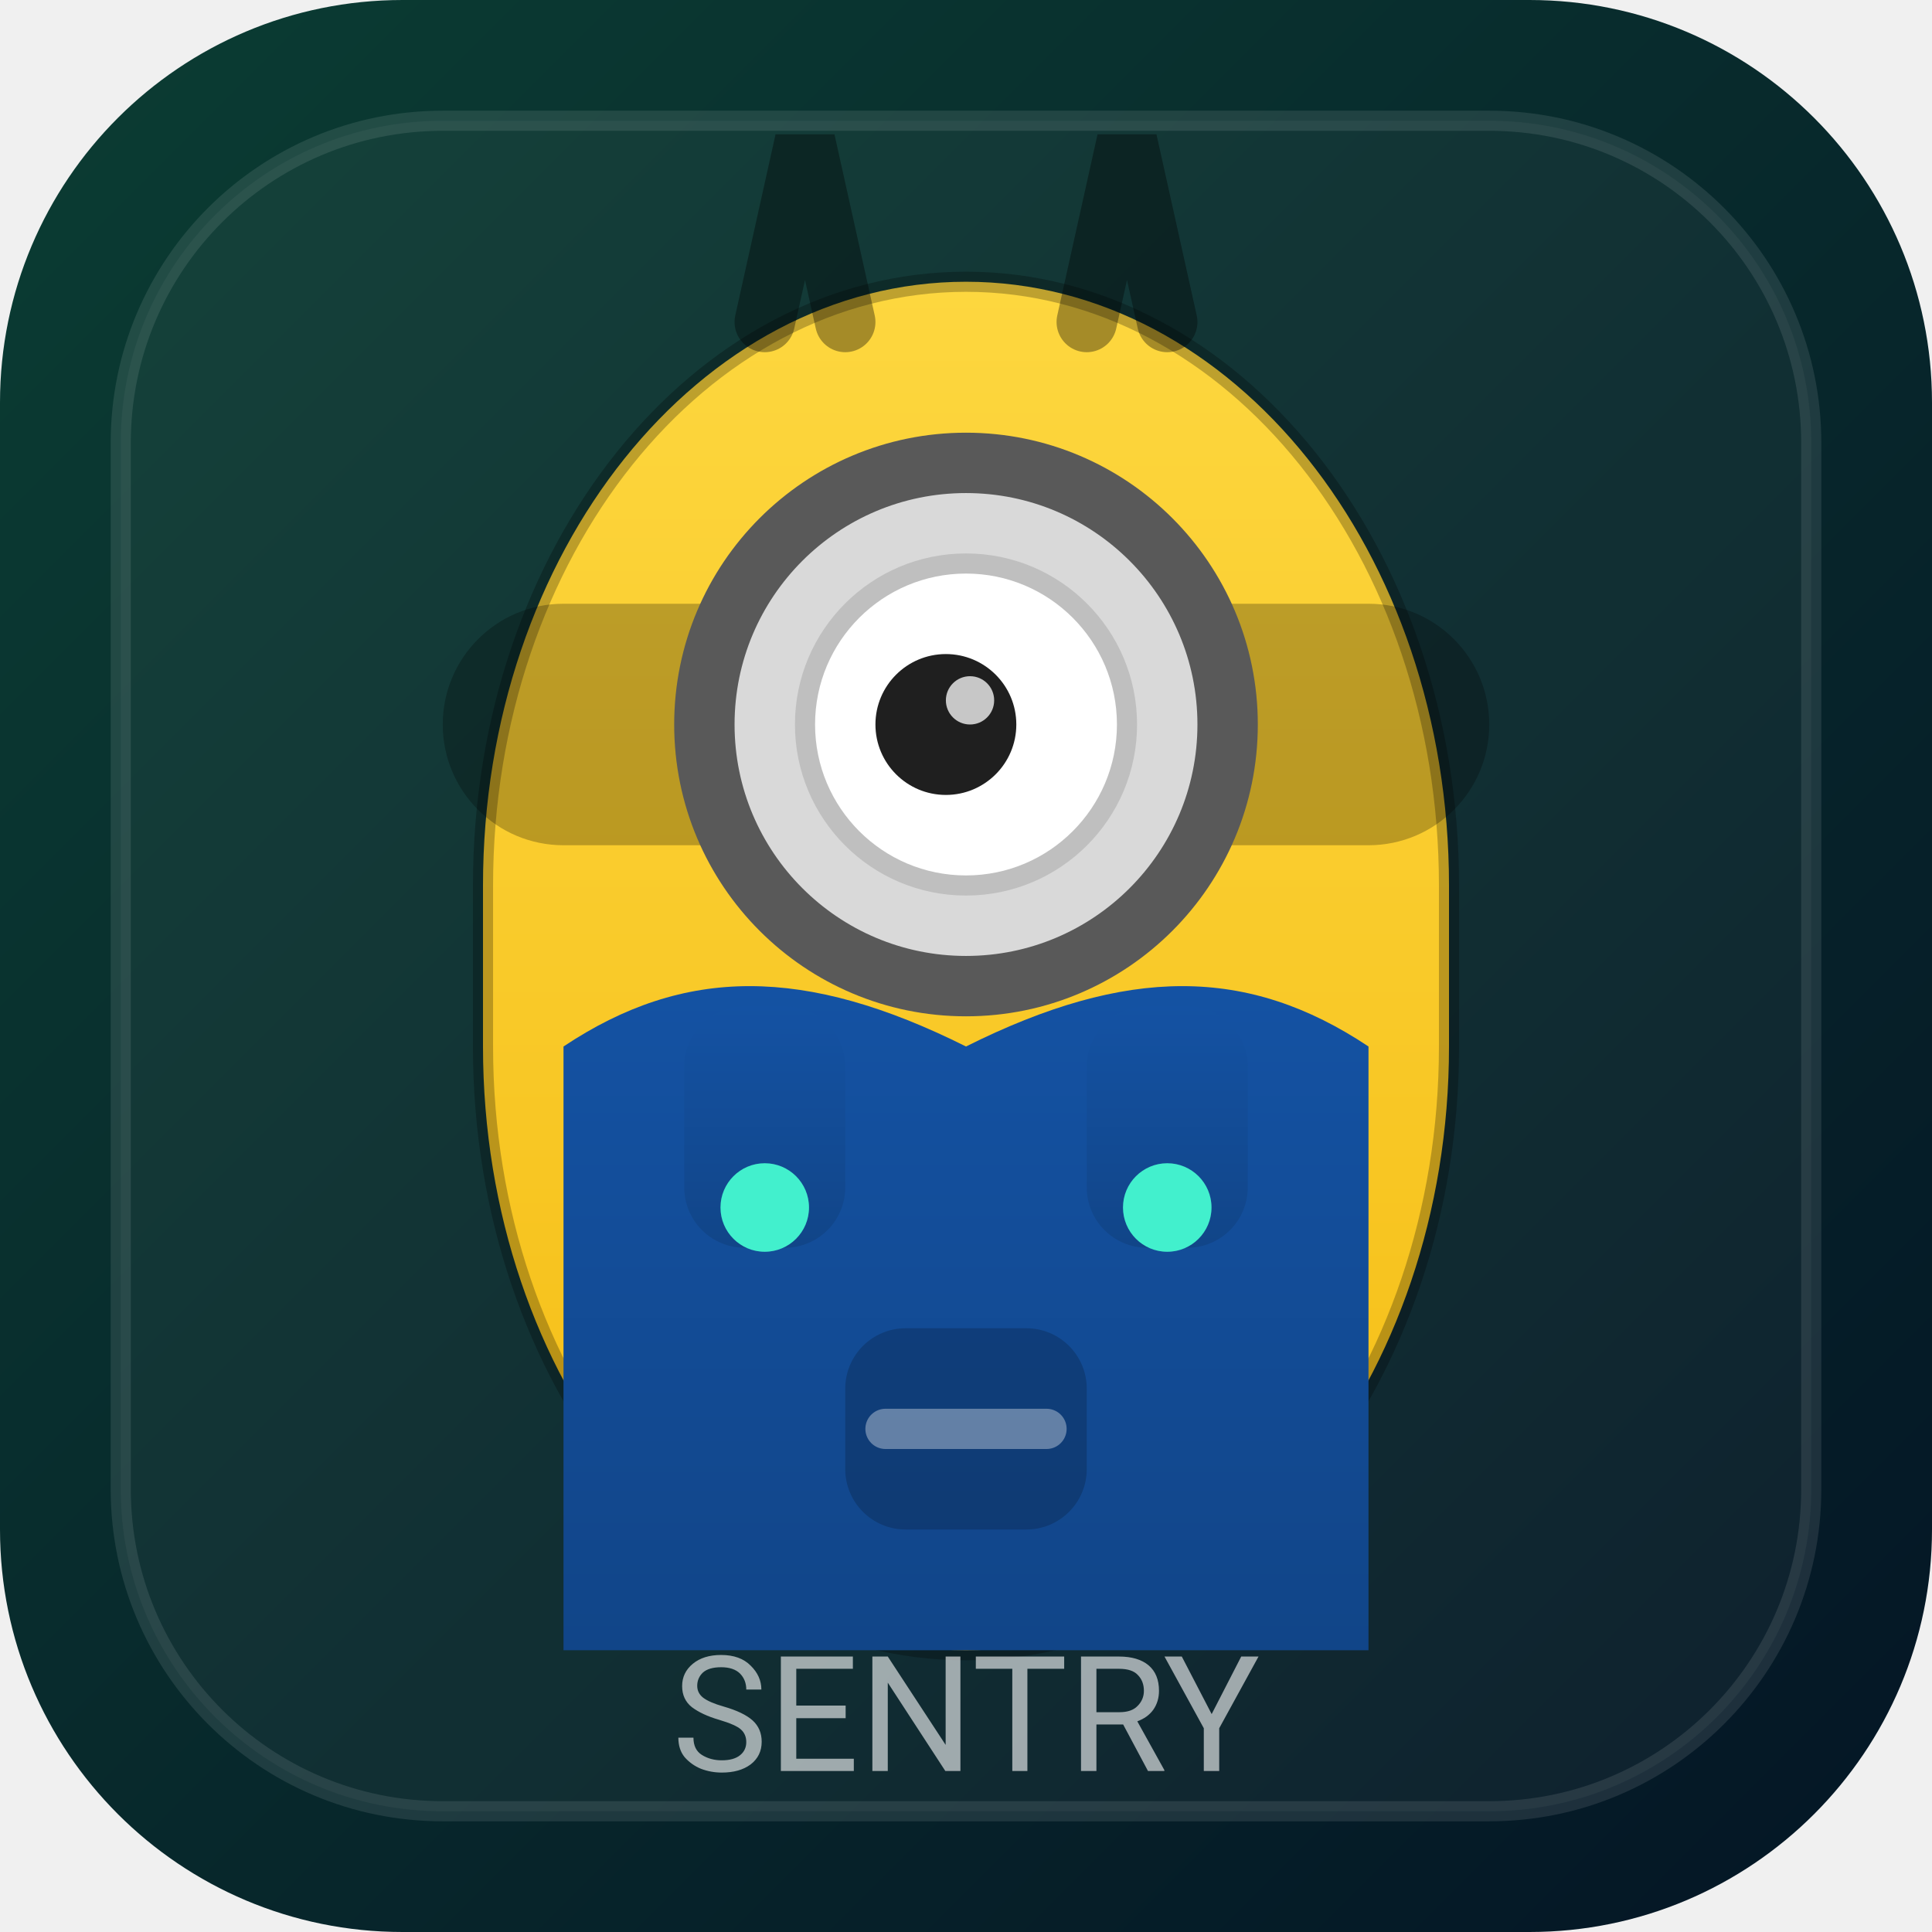
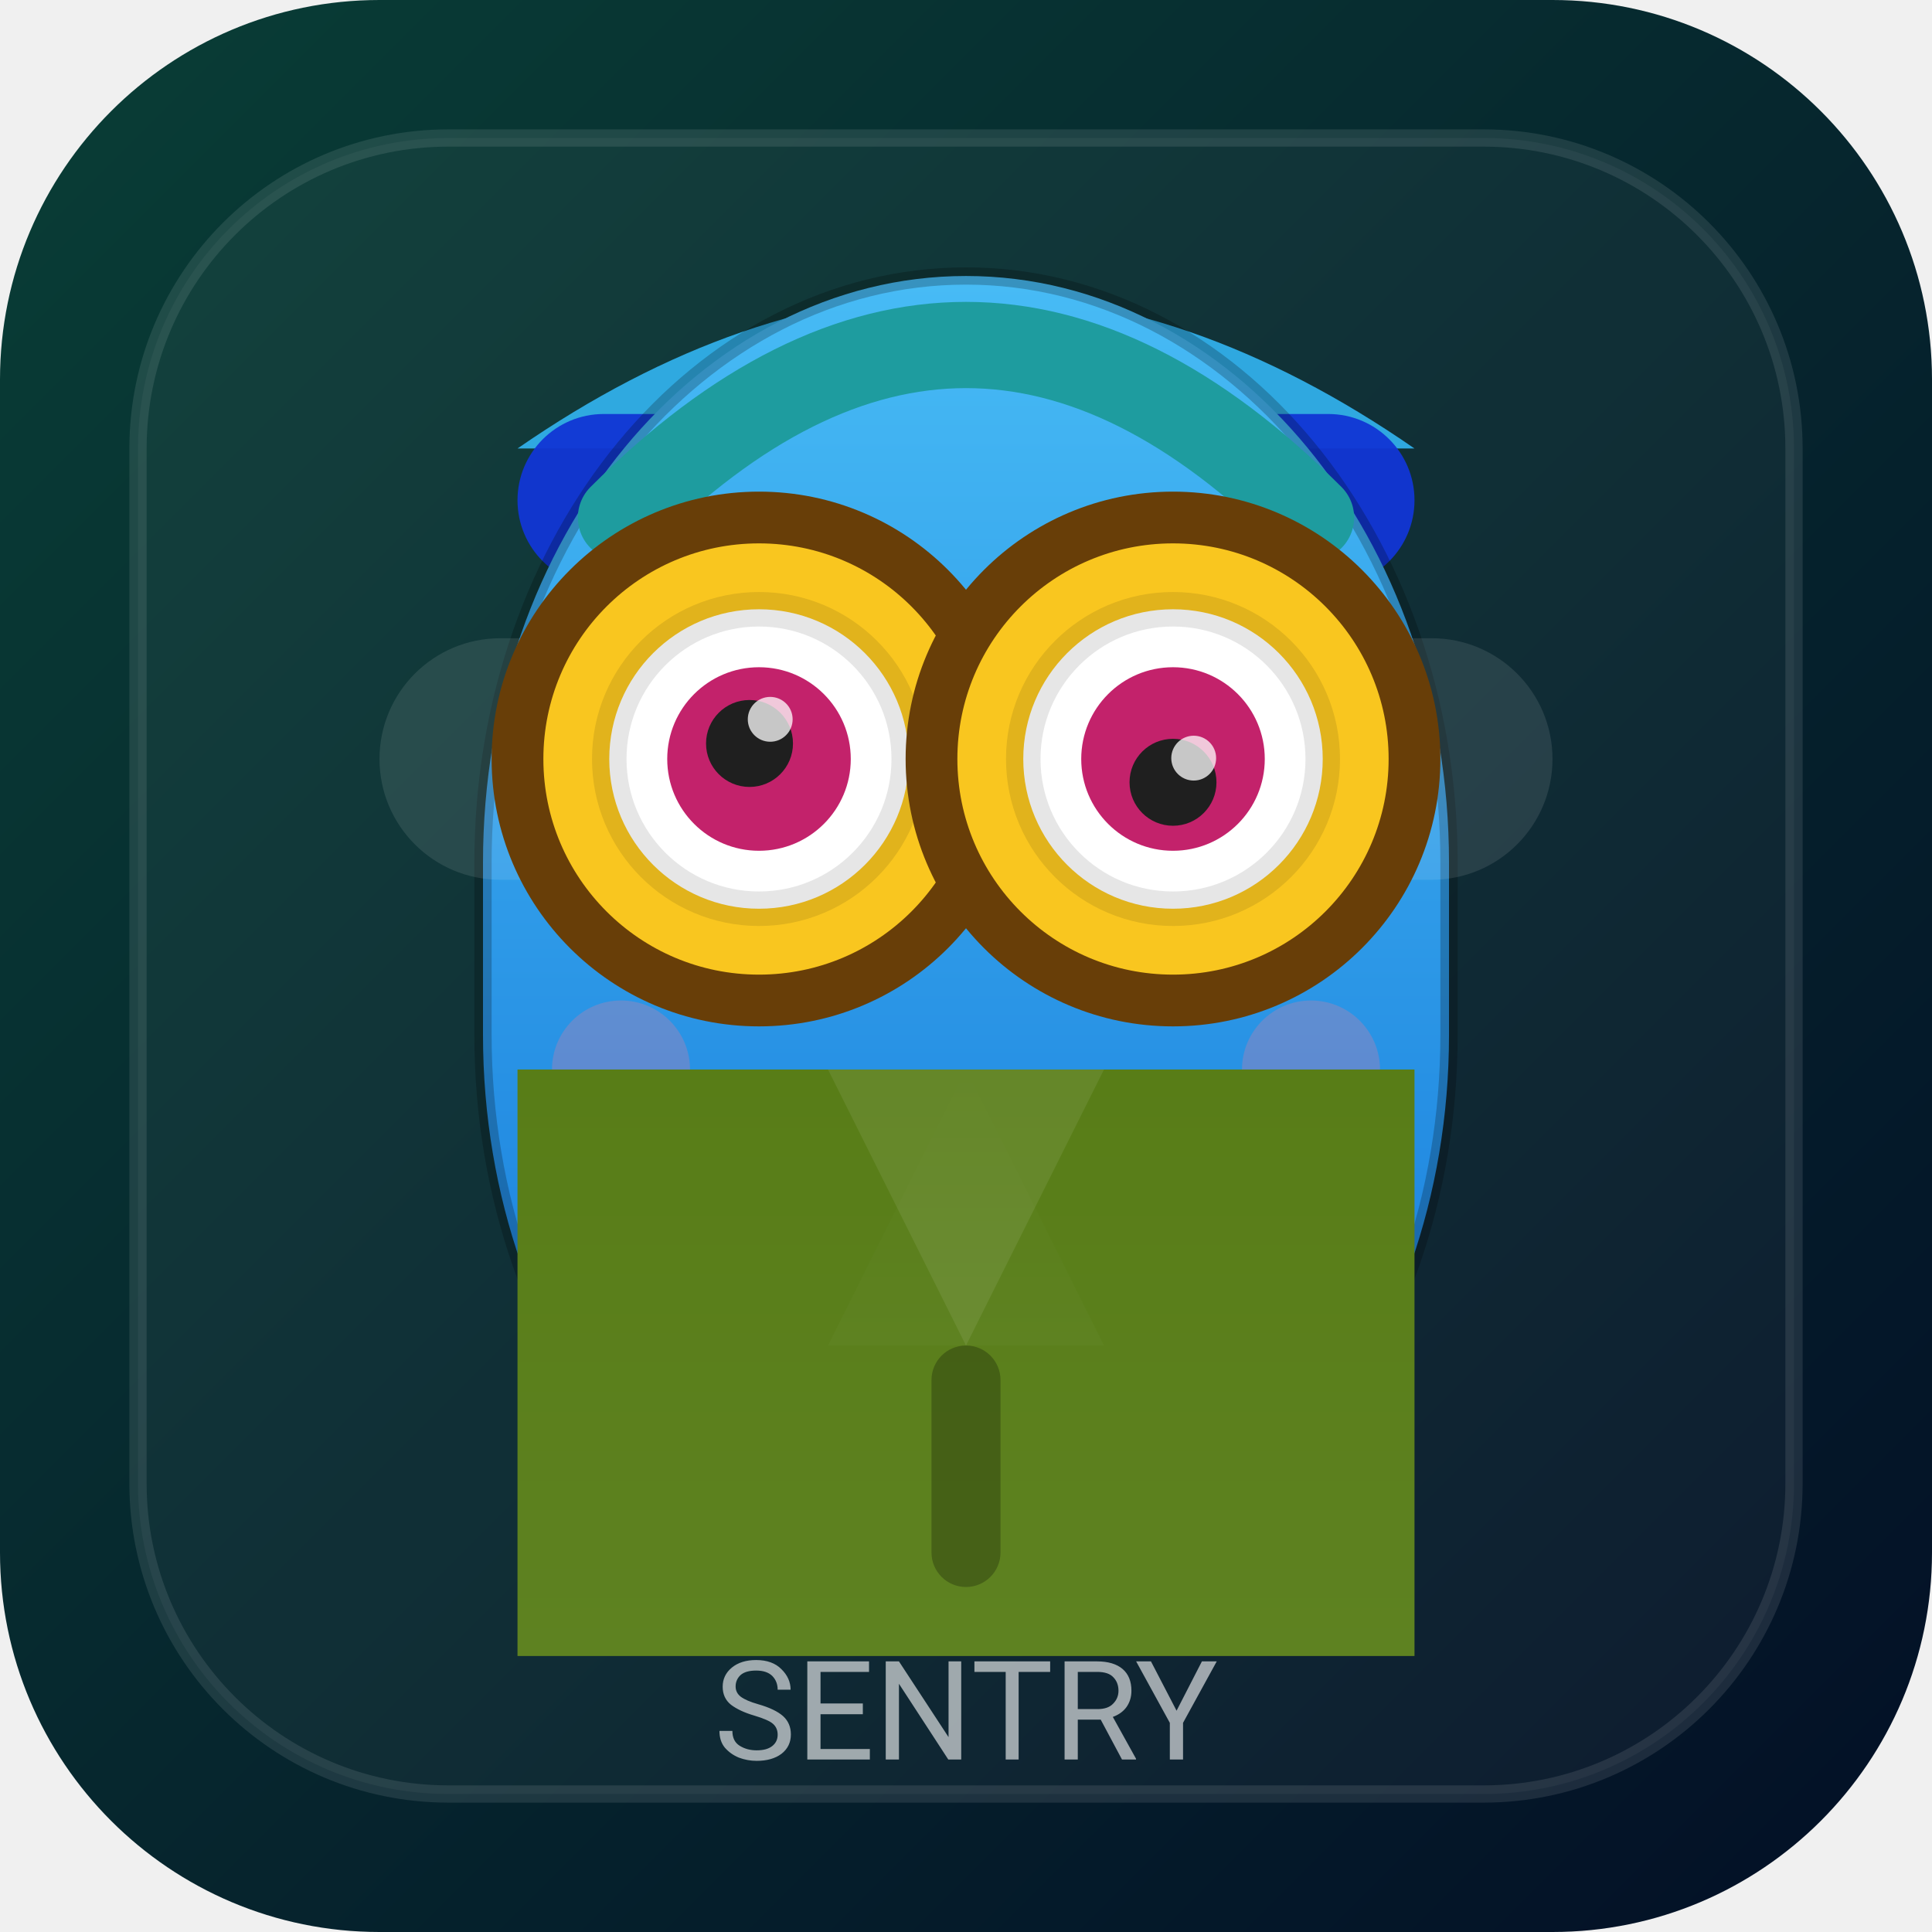
- <svg xmlns="http://www.w3.org/2000/svg" width="96" height="96" viewBox="0 0 96 96">
+ <svg xmlns="http://www.w3.org/2000/svg" width="112" height="112" viewBox="0 0 112 112">
  <defs>
    <linearGradient id="bg" x1="0" y1="0" x2="1" y2="1">
-       <stop offset="0" stop-color="hsl(168 70% 14%)" />
-       <stop offset="1" stop-color="hsl(208 80% 8%)" />
+       <stop offset="0" stop-color="hsl(171 75% 14%)" />
+       <stop offset="1" stop-color="hsl(220 85% 8%)" />
    </linearGradient>
    <linearGradient id="body" x1="0" y1="0" x2="0" y2="1">
-       <stop offset="0" stop-color="hsl(48 98% 62%)" />
-       <stop offset="1" stop-color="hsl(45 92% 52%)" />
+       <stop offset="0" stop-color="hsl(200 90% 62%)" />
+       <stop offset="1" stop-color="hsl(210 85% 46%)" />
    </linearGradient>
-     <linearGradient id="denim" x1="0" y1="0" x2="0" y2="1">
-       <stop offset="0" stop-color="hsl(214 78% 36%)" />
-       <stop offset="1" stop-color="hsl(214 78% 30%)" />
+     <linearGradient id="outfit" x1="0" y1="0" x2="0" y2="1">
+       <stop offset="0" stop-color="hsl(82 69% 29%)" />
+       <stop offset="1" stop-color="hsl(82 59% 32%)" />
    </linearGradient>
  </defs>
-   <rect x="0" y="0" width="96" height="96" rx="20" fill="url(#bg)" />
-   <rect x="6" y="6" width="84" height="84" rx="16" fill="rgba(255,255,255,0.04)" stroke="rgba(255,255,255,0.10)" />
-   <rect x="24" y="14" width="48" height="68" rx="30" fill="url(#body)" stroke="rgba(0,0,0,0.25)" />
-   <path d="M 38 16 L 40 7 L 42 16 M 54 16 L 56 7 L 58 16" stroke="rgba(0,0,0,0.35)" stroke-width="3" stroke-linecap="round" fill="none" />
-   <rect x="22" y="30" width="52" height="12" rx="6" fill="rgba(0,0,0,0.25)" />
-   <circle cx="48" cy="36" r="13" fill="hsl(0 0% 85%)" stroke="hsl(0 0% 35%)" stroke-width="3" />
-   <circle cx="48" cy="36" r="8" fill="white" stroke="hsl(0 0% 75%)" stroke-width="1" />
-   <circle cx="47" cy="36" r="3.5" fill="hsl(0 0% 12%)" />
-   <circle cx="48.2" cy="34.8" r="1.2" fill="rgba(255,255,255,0.75)" />
-   <path d="M 40 60 Q 48 59 56 60" stroke="rgba(0,0,0,0.45)" stroke-width="3" stroke-linecap="round" fill="none" />
-   <path d="M 28 52 C 34 48 40 48 48 52 C 56 48 62 48 68 52 L 68 82 L 28 82 Z" fill="url(#denim)" />
-   <rect x="34" y="50" width="8" height="12" rx="3" fill="url(#denim)" />
-   <rect x="54" y="50" width="8" height="12" rx="3" fill="url(#denim)" />
-   <circle cx="38" cy="60" r="2.2" fill="hsl(168 85% 60%)" />
-   <circle cx="58" cy="60" r="2.2" fill="hsl(168 85% 60%)" />
-   <rect x="42" y="66" width="12" height="10" rx="3" fill="rgba(0,0,0,0.18)" />
-   <path d="M 44 71 L 52 71" stroke="rgba(255,255,255,0.35)" stroke-width="2" stroke-linecap="round" />
-   <text x="48" y="88" text-anchor="middle" font-family="ui-sans-serif, system-ui, -apple-system, Segoe UI, Roboto, Helvetica, Arial" font-size="8" fill="rgba(255,255,255,0.60)">SENTRY</text>
+   <rect x="0" y="0" width="112" height="112" rx="22" fill="url(#bg)" />
+   <rect x="8" y="8" width="96" height="96" rx="18" fill="rgba(255,255,255,0.04)" stroke="rgba(255,255,255,0.10)" />
+   <path d="M 30 26 Q 56 8 82 26" fill="hsl(199 80% 55%)" opacity="0.95" />
+   <rect x="30" y="24" width="52" height="10" rx="5" fill="hsl(229 85% 45%)" opacity="0.95" />
+   <rect x="28" y="16" width="56" height="78" rx="34" fill="url(#body)" stroke="rgba(0,0,0,0.22)" />
+   <path d="M 36 30 Q 56 10 76 30" stroke="hsl(181 68% 37%)" stroke-width="5" stroke-linecap="round" fill="none" />
+   <rect x="22" y="37" width="68" height="14" rx="7" fill="rgba(255,255,255,0.10)" />
+   <circle cx="44" cy="44" r="14" fill="hsl(46 95% 55%)" stroke="hsl(34 85% 22%)" stroke-width="3" />
+   <circle cx="44" cy="44" r="8.68" fill="white" stroke="rgba(0,0,0,0.10)" stroke-width="2" />
+   <circle cx="44" cy="44" r="5.32" fill="hsl(333 70% 45%)" />
+   <circle cx="43.45" cy="43.1" r="2.52" fill="hsl(0 0% 12%)" />
+   <circle cx="44.65" cy="41.7" r="1.3" fill="rgba(255,255,255,0.75)" />
+   <circle cx="68" cy="44" r="14" fill="hsl(46 95% 55%)" stroke="hsl(34 85% 22%)" stroke-width="3" />
+   <circle cx="68" cy="44" r="8.68" fill="white" stroke="rgba(0,0,0,0.10)" stroke-width="2" />
+   <circle cx="68" cy="44" r="5.32" fill="hsl(333 70% 45%)" />
+   <circle cx="68" cy="45.35" r="2.52" fill="hsl(0 0% 12%)" />
+   <circle cx="69.2" cy="43.95" r="1.3" fill="rgba(255,255,255,0.75)" />
+   <circle cx="36" cy="62" r="4" fill="rgba(255,120,150,0.25)" />
+   <circle cx="76" cy="62" r="4" fill="rgba(255,120,150,0.25)" />
+   <path d="M 42 68 Q 56 60 70 68" stroke="rgba(0,0,0,0.45)" stroke-width="3" stroke-linecap="round" fill="none" />
+   <path d="M 30 62 L 82 62 L 82 96 L 30 96 Z" fill="url(#outfit)" />
+   <path d="M 56 62 L 48 78 L 56 78 L 64 78 Z" fill="url(#outfit)" />
+   <path d="M 48 62 L 56 78 L 64 62" fill="rgba(255,255,255,0.08)" />
+   <rect x="54" y="78" width="4" height="14" rx="2" fill="rgba(0,0,0,0.25)" />
+   <text x="56" y="102" text-anchor="middle" font-family="ui-sans-serif, system-ui, -apple-system, Segoe UI, Roboto, Helvetica, Arial" font-size="8" fill="rgba(255,255,255,0.60)">SENTRY</text>
</svg>
